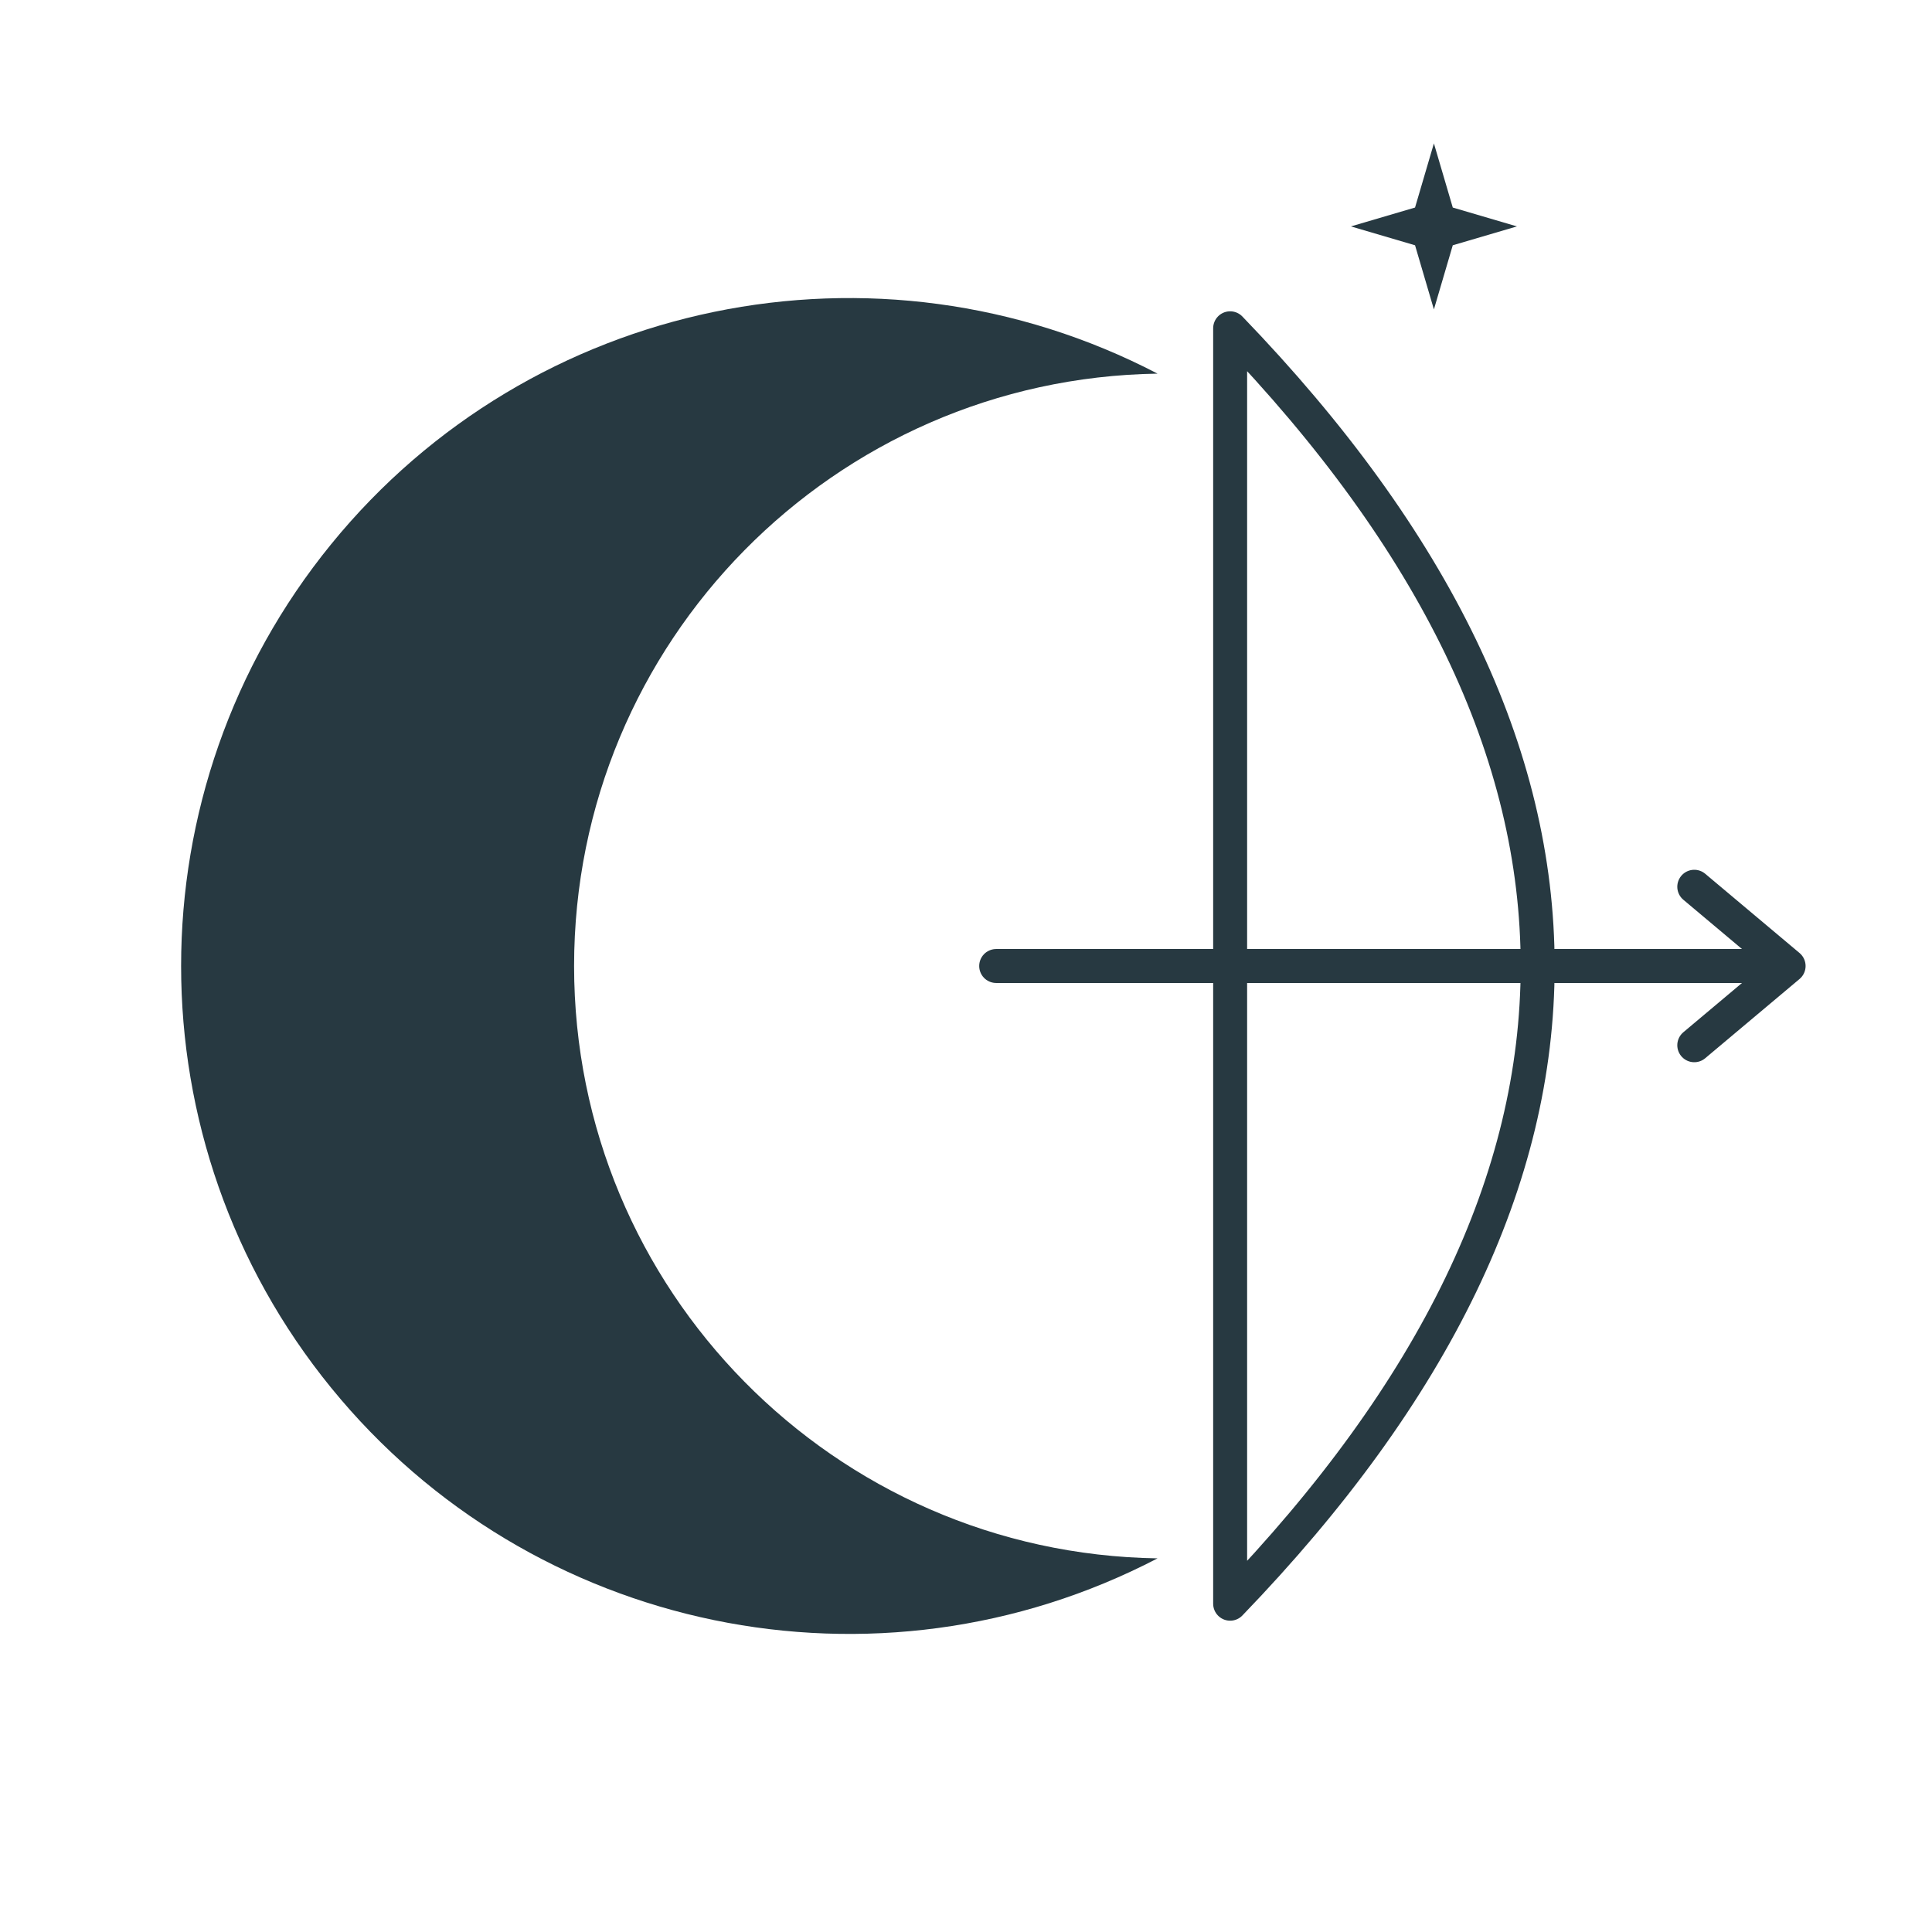
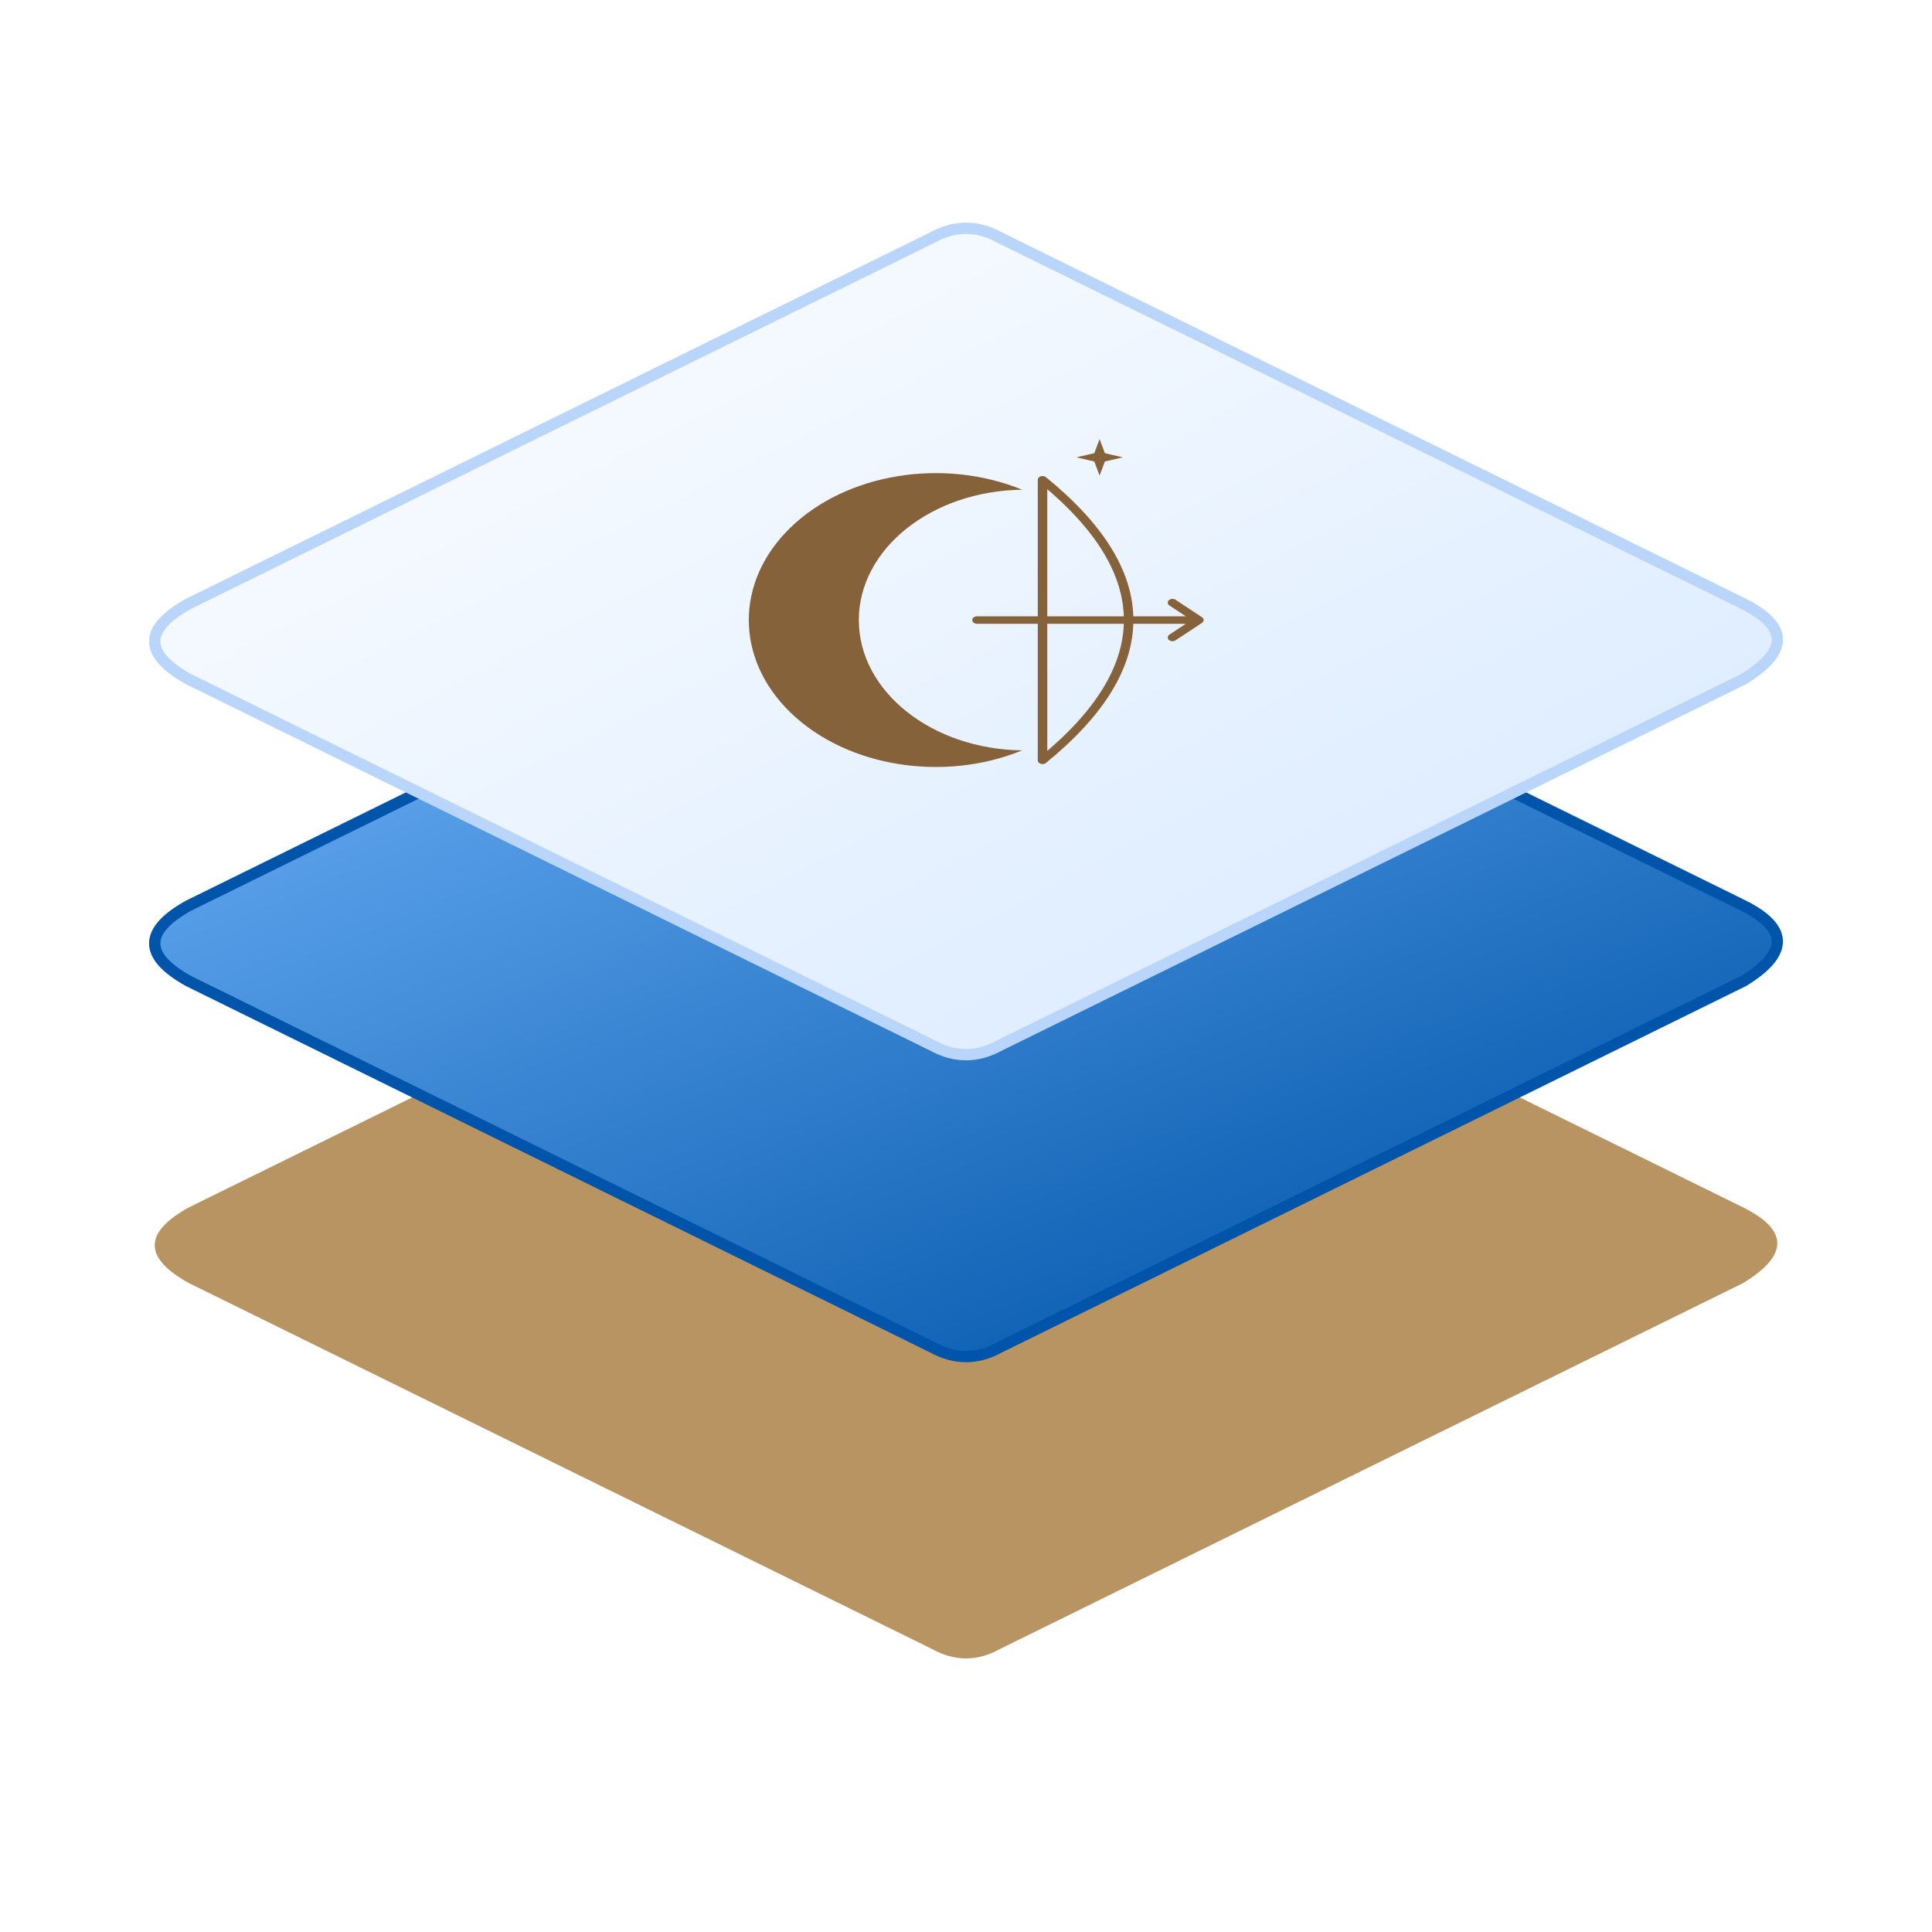
- <svg xmlns="http://www.w3.org/2000/svg" viewBox="0 0 512 512" color="#273941">
-   <path d="M306.762 99.018A177 177 0 1 0 306.762 412.982A157 157 0 0 1 306.762 99.018Z" fill="currentColor" />
-   <path d="M326 87Q489 256 326 425M326 87V425M264 256H474M449 235l25 21-25 21" fill="none" stroke="currentColor" stroke-width="9" stroke-linecap="round" stroke-linejoin="round" />
-   <path d="m380 38 5 17 17 5-17 5-5 17-5-17-17-5 17-5Z" fill="currentColor" />
+ <svg xmlns="http://www.w3.org/2000/svg" viewBox="0 0 512 512">
+   <defs>
+     <linearGradient id="blue" x2=".8" y2="1">
+       <stop stop-color="#79baff" />
+       <stop offset="1" stop-color="#0055aa" />
+     </linearGradient>
+     <linearGradient id="pearl" x2="1" y2="1">
+       <stop stop-color="#fff" />
+       <stop offset="1" stop-color="#d5e8ff" />
+     </linearGradient>
+   </defs>
+   <path d="M50 320 247 223Q256 218 265 223L462 320Q480 329 462 340L265 437Q256 442 247 437L50 340Q32 330 50 320Z" fill="#b89463" />
+   <path d="M50 240 247 143Q256 138 265 143L462 240Q480 249 462 260L265 357Q256 362 247 357L50 260Q32 250 50 240Z" fill="url(#blue)" stroke="#0055aa" stroke-width="3" />
+   <path d="M50 160 247 63Q256 58 265 63L462 160Q480 169 462 180L265 277Q256 282 247 277L50 180Q32 170 50 160Z" fill="url(#pearl)" stroke="#b9d6fa" stroke-width="3" />
+   <g transform="translate(185 108) scale(.28 .22)" color="#86623b">
+     <path d="M306.762 99.018A177 177 0 1 0 306.762 412.982A157 157 0 0 1 306.762 99.018Z" fill="currentColor" />
+     <path d="M326 87Q489 256 326 425M326 87V425M264 256H474M449 235l25 21-25 21" fill="none" stroke="currentColor" stroke-width="9" stroke-linecap="round" stroke-linejoin="round" />
+     <path d="m380 38 5 17 17 5-17 5-5 17-5-17-17-5 17-5Z" fill="currentColor" />
+   </g>
</svg>
